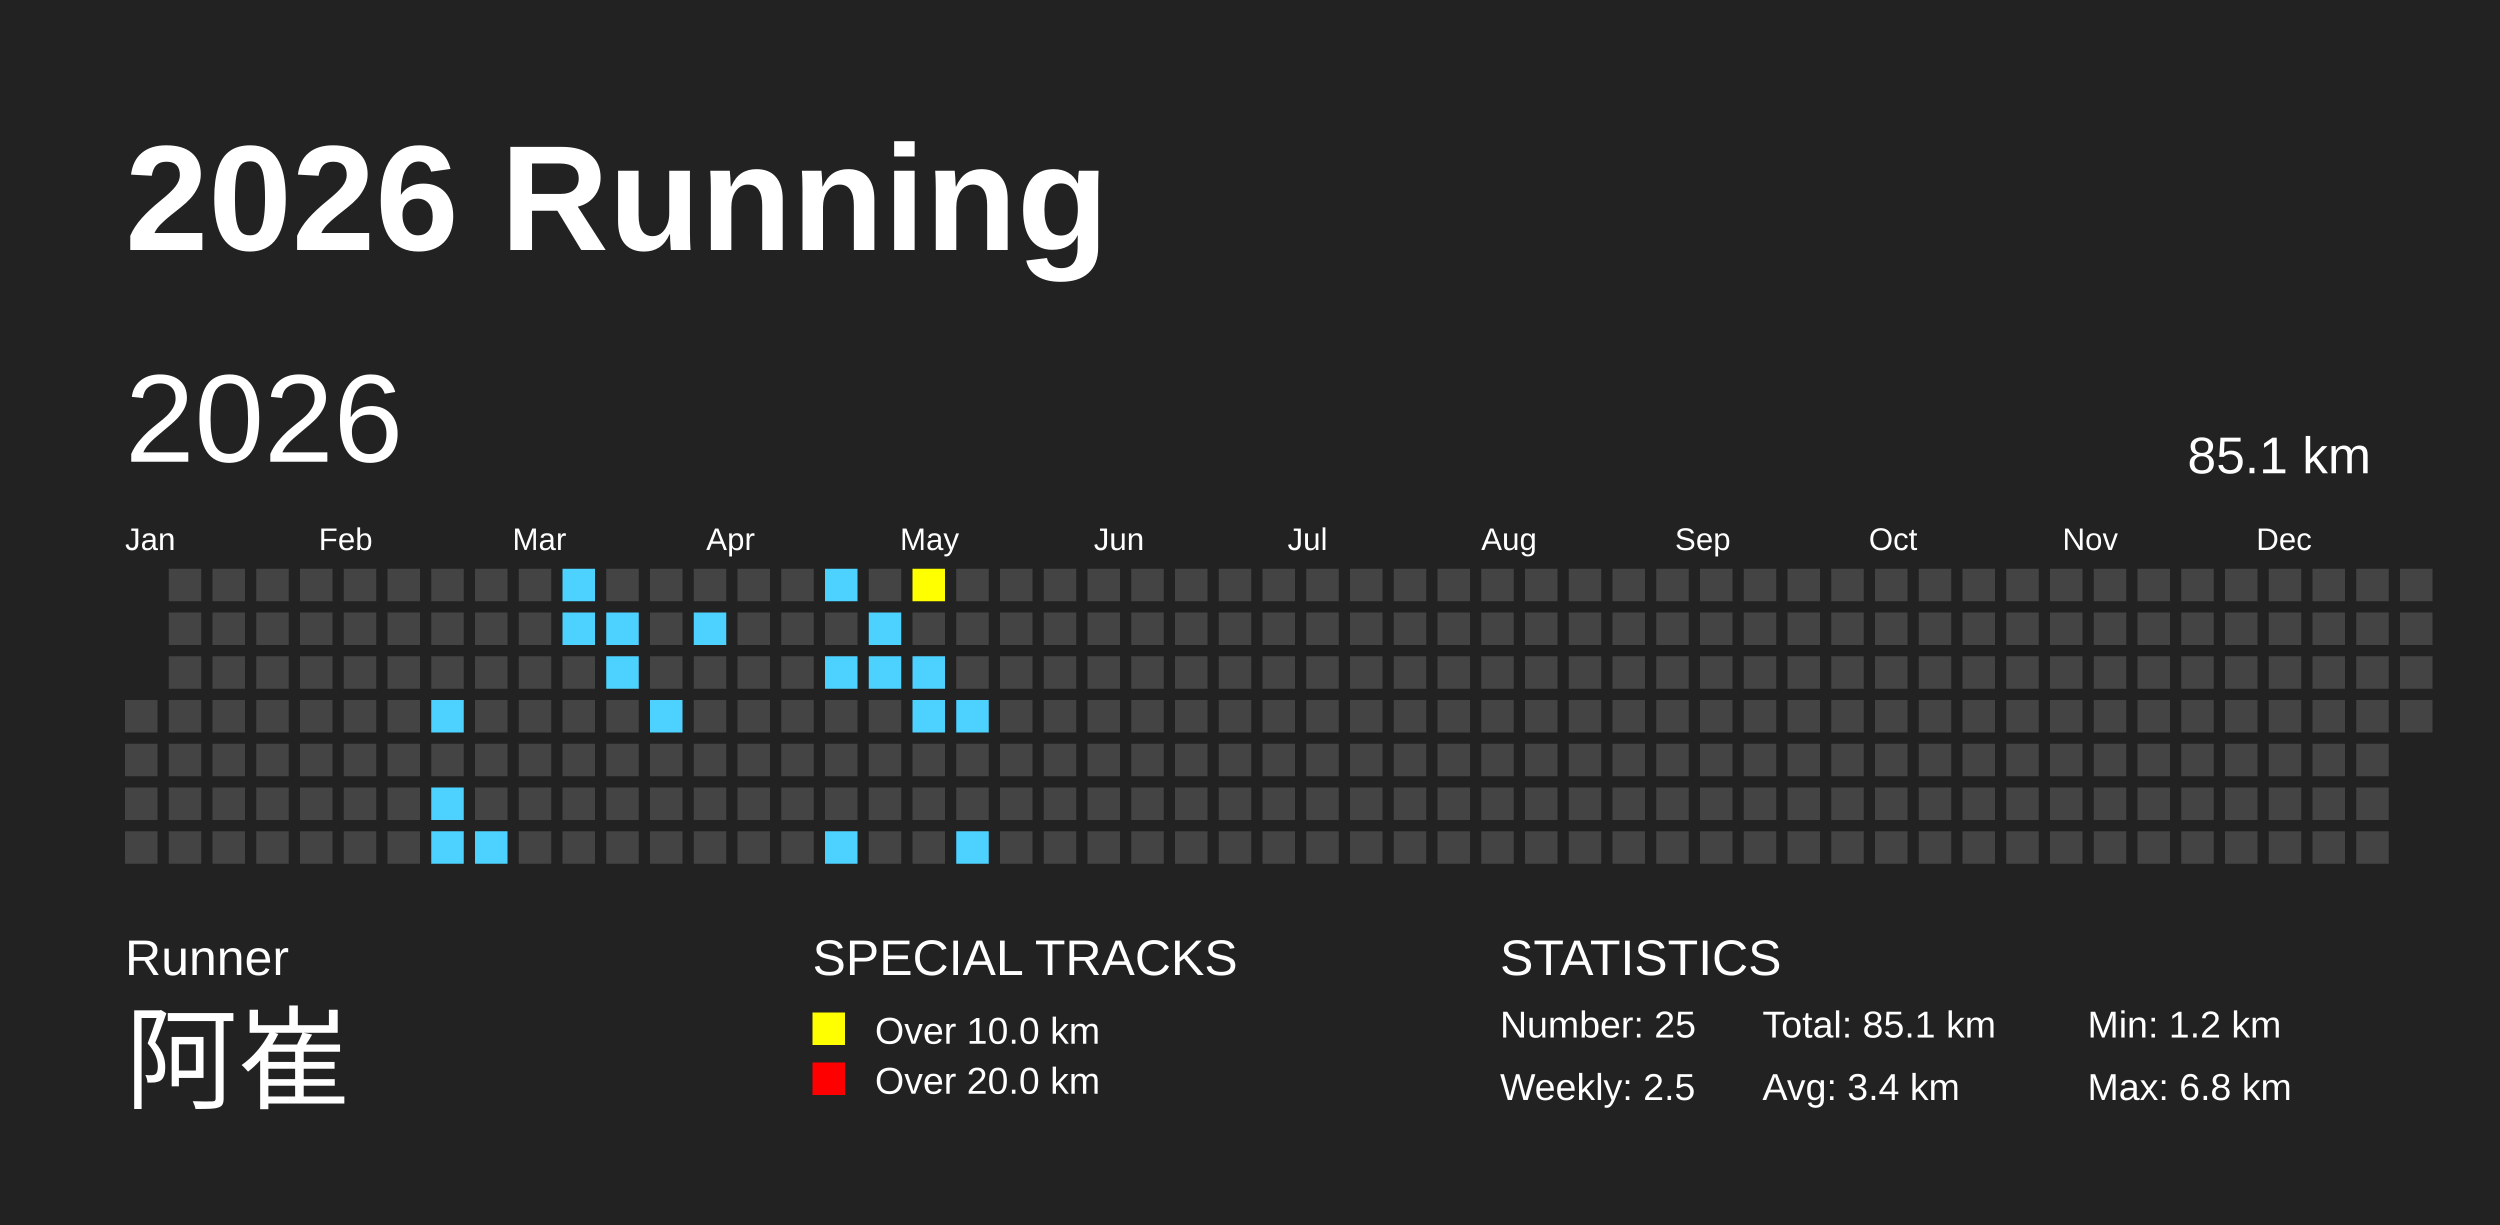
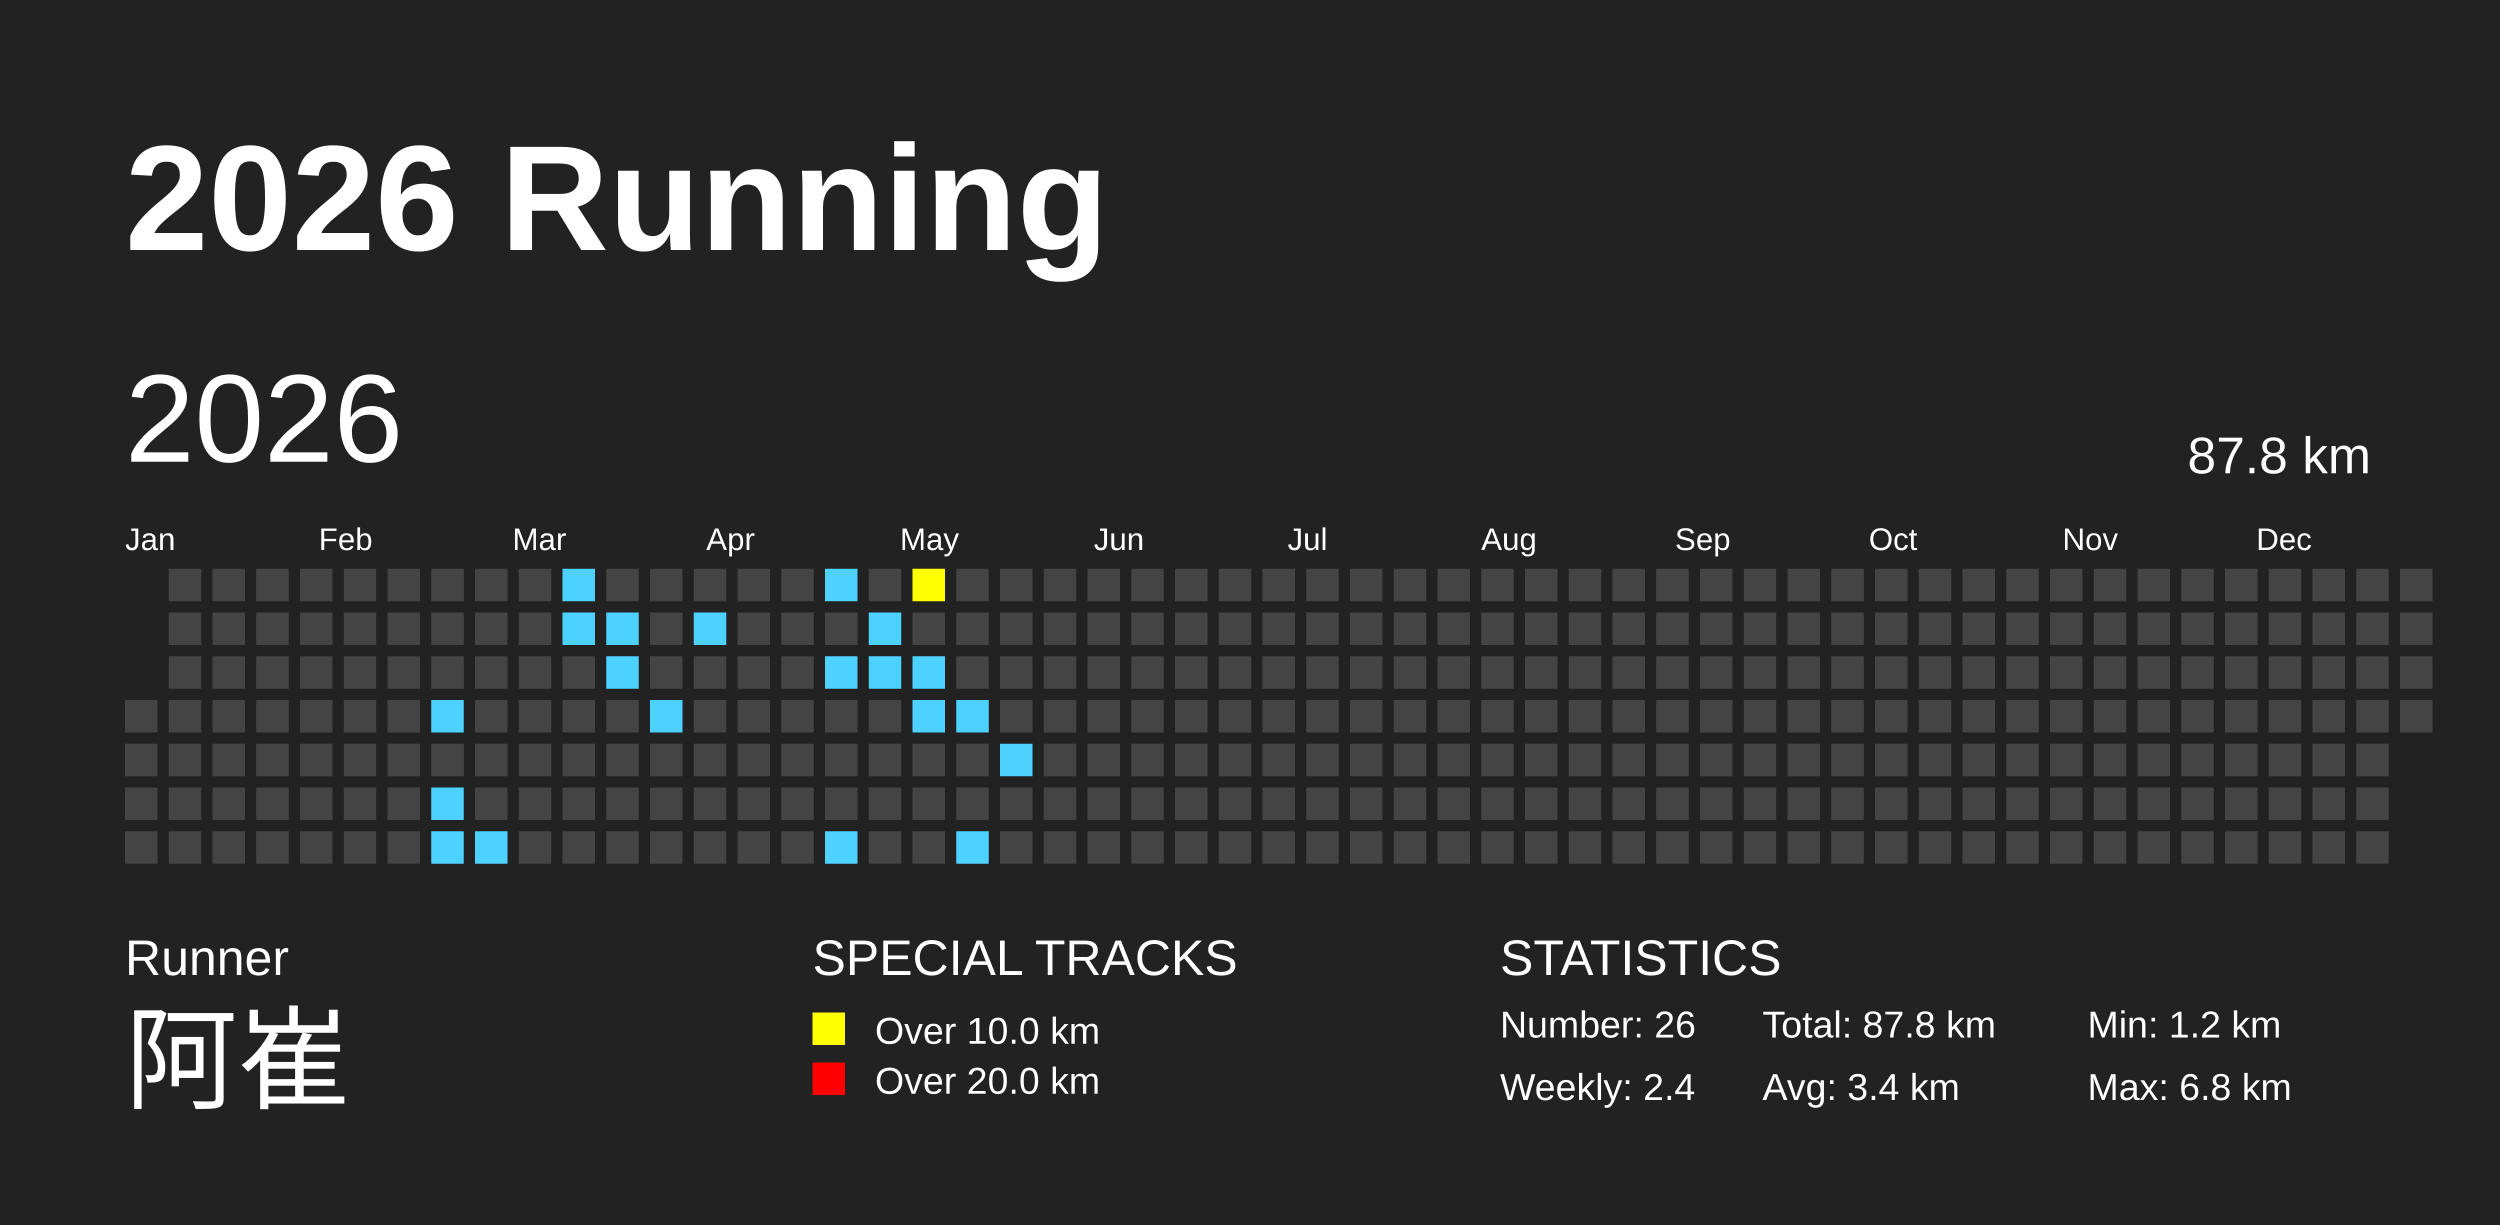
<svg xmlns="http://www.w3.org/2000/svg" baseProfile="full" height="98mm" version="1.1" viewBox="0,0,200,98" width="200mm">
  <defs>
    <pattern height="2" id="indoor-stripe" patternUnits="userSpaceOnUse" width="2">
      <line stroke="white" stroke-opacity="0.45" stroke-width="0.5" x1="0" x2="2" y1="2" y2="0" />
    </pattern>
  </defs>
  <rect fill="#222222" height="98" width="200" x="0" y="0" />
  <text fill="#FFFFFF" style="font-size:12px; font-family:Arial; font-weight:bold;" x="10" y="20">2026 Running</text>
  <text fill="#FFFFFF" style="font-size:4px; font-family:Arial" x="10" y="78">Runner</text>
  <text fill="#FFFFFF" style="font-size:9px; font-family:Arial" x="10" y="88">阿崔</text>
  <text fill="#FFFFFF" style="font-size:4px; font-family:Arial" x="65" y="78">SPECIAL TRACKS</text>
  <rect fill="yellow" height="2.6" width="2.6" x="65" y="81" />
  <text fill="#FFFFFF" style="font-size:3px; font-family:Arial" x="70" y="83.5">Over 10.0 km</text>
  <rect fill="red" height="2.6" width="2.6" x="65" y="85" />
  <text fill="#FFFFFF" style="font-size:3px; font-family:Arial" x="70" y="87.5">Over 20.0 km</text>
  <text fill="#FFFFFF" style="font-size:4px; font-family:Arial" x="120" y="78">STATISTICS</text>
-   <text fill="#FFFFFF" style="font-size:3px; font-family:Arial" x="120" y="83">Number: 25</text>
-   <text fill="#FFFFFF" style="font-size:3px; font-family:Arial" x="120" y="88">Weekly: 2.5</text>
-   <text fill="#FFFFFF" style="font-size:3px; font-family:Arial" x="141" y="83">Total: 85.1 km</text>
+   <text fill="#FFFFFF" style="font-size:3px; font-family:Arial" x="120" y="83">Number: 26</text>
+   <text fill="#FFFFFF" style="font-size:3px; font-family:Arial" x="120" y="88">Weekly: 2.4</text>
+   <text fill="#FFFFFF" style="font-size:3px; font-family:Arial" x="141" y="83">Total: 87.8 km</text>
  <text fill="#FFFFFF" style="font-size:3px; font-family:Arial" x="141" y="88">Avg: 3.4 km</text>
  <text fill="#FFFFFF" style="font-size:3px; font-family:Arial" x="167" y="83">Min: 1.2 km</text>
  <text fill="#FFFFFF" style="font-size:3px; font-family:Arial" x="167" y="88">Max: 6.8 km</text>
  <text dominant-baseline="hanging" fill="#FFFFFF" style="font-size:10.0px; font-family:Arial;" x="10" y="30">2026</text>
-   <text dominant-baseline="hanging" fill="#FFFFFF" style="font-size:4.125px; font-family:Arial;" x="175" y="35">85.1 km</text>
+   <text dominant-baseline="hanging" fill="#FFFFFF" style="font-size:4.125px; font-family:Arial;" x="175" y="35">87.8 km</text>
  <text fill="#FFFFFF" style="font-size:2.5px; font-family:Arial" x="10.0" y="44">Jan</text>
  <text fill="#FFFFFF" style="font-size:2.5px; font-family:Arial" x="25.5" y="44">Feb</text>
  <text fill="#FFFFFF" style="font-size:2.5px; font-family:Arial" x="41.0" y="44">Mar</text>
  <text fill="#FFFFFF" style="font-size:2.5px; font-family:Arial" x="56.5" y="44">Apr</text>
  <text fill="#FFFFFF" style="font-size:2.5px; font-family:Arial" x="72.0" y="44">May</text>
  <text fill="#FFFFFF" style="font-size:2.5px; font-family:Arial" x="87.5" y="44">Jun</text>
  <text fill="#FFFFFF" style="font-size:2.5px; font-family:Arial" x="103.0" y="44">Jul</text>
  <text fill="#FFFFFF" style="font-size:2.5px; font-family:Arial" x="118.5" y="44">Aug</text>
  <text fill="#FFFFFF" style="font-size:2.5px; font-family:Arial" x="134.0" y="44">Sep</text>
  <text fill="#FFFFFF" style="font-size:2.5px; font-family:Arial" x="149.5" y="44">Oct</text>
  <text fill="#FFFFFF" style="font-size:2.5px; font-family:Arial" x="165.0" y="44">Nov</text>
  <text fill="#FFFFFF" style="font-size:2.5px; font-family:Arial" x="180.5" y="44">Dec</text>
  <rect fill="#444444" height="2.6" width="2.6" x="10.0" y="56.0" />
  <rect fill="#444444" height="2.6" width="2.6" x="10.0" y="59.5" />
  <rect fill="#444444" height="2.6" width="2.6" x="10.0" y="63.0" />
  <rect fill="#444444" height="2.6" width="2.6" x="10.0" y="66.5" />
  <rect fill="#444444" height="2.6" width="2.6" x="13.5" y="45.5" />
  <rect fill="#444444" height="2.6" width="2.6" x="13.5" y="49.0" />
  <rect fill="#444444" height="2.6" width="2.6" x="13.5" y="52.5" />
  <rect fill="#444444" height="2.6" width="2.6" x="13.5" y="56.0" />
  <rect fill="#444444" height="2.6" width="2.6" x="13.5" y="59.5" />
  <rect fill="#444444" height="2.6" width="2.6" x="13.5" y="63.0" />
  <rect fill="#444444" height="2.6" width="2.6" x="13.5" y="66.5" />
  <rect fill="#444444" height="2.6" width="2.6" x="17.0" y="45.5" />
  <rect fill="#444444" height="2.6" width="2.6" x="17.0" y="49.0" />
  <rect fill="#444444" height="2.6" width="2.6" x="17.0" y="52.5" />
  <rect fill="#444444" height="2.6" width="2.6" x="17.0" y="56.0" />
  <rect fill="#444444" height="2.6" width="2.6" x="17.0" y="59.5" />
  <rect fill="#444444" height="2.6" width="2.6" x="17.0" y="63.0" />
  <rect fill="#444444" height="2.6" width="2.6" x="17.0" y="66.5" />
  <rect fill="#444444" height="2.6" width="2.6" x="20.5" y="45.5" />
  <rect fill="#444444" height="2.6" width="2.6" x="20.5" y="49.0" />
  <rect fill="#444444" height="2.6" width="2.6" x="20.5" y="52.5" />
  <rect fill="#444444" height="2.6" width="2.6" x="20.5" y="56.0" />
  <rect fill="#444444" height="2.6" width="2.6" x="20.5" y="59.5" />
  <rect fill="#444444" height="2.6" width="2.6" x="20.5" y="63.0" />
  <rect fill="#444444" height="2.6" width="2.6" x="20.5" y="66.5" />
  <rect fill="#444444" height="2.6" width="2.6" x="24.0" y="45.5" />
  <rect fill="#444444" height="2.6" width="2.6" x="24.0" y="49.0" />
  <rect fill="#444444" height="2.6" width="2.6" x="24.0" y="52.5" />
  <rect fill="#444444" height="2.6" width="2.6" x="24.0" y="56.0" />
  <rect fill="#444444" height="2.6" width="2.6" x="24.0" y="59.5" />
  <rect fill="#444444" height="2.6" width="2.6" x="24.0" y="63.0" />
  <rect fill="#444444" height="2.6" width="2.6" x="24.0" y="66.5" />
  <rect fill="#444444" height="2.6" width="2.6" x="27.5" y="45.5" />
  <rect fill="#444444" height="2.6" width="2.6" x="27.5" y="49.0" />
  <rect fill="#444444" height="2.6" width="2.6" x="27.5" y="52.5" />
  <rect fill="#444444" height="2.6" width="2.6" x="27.5" y="56.0" />
  <rect fill="#444444" height="2.6" width="2.6" x="27.5" y="59.5" />
  <rect fill="#444444" height="2.6" width="2.6" x="27.5" y="63.0" />
  <rect fill="#444444" height="2.6" width="2.6" x="27.5" y="66.5" />
  <rect fill="#444444" height="2.6" width="2.6" x="31.0" y="45.5" />
  <rect fill="#444444" height="2.6" width="2.6" x="31.0" y="49.0" />
  <rect fill="#444444" height="2.6" width="2.6" x="31.0" y="52.5" />
  <rect fill="#444444" height="2.6" width="2.6" x="31.0" y="56.0" />
  <rect fill="#444444" height="2.6" width="2.6" x="31.0" y="59.5" />
  <rect fill="#444444" height="2.6" width="2.6" x="31.0" y="63.0" />
  <rect fill="#444444" height="2.6" width="2.6" x="31.0" y="66.5" />
  <rect fill="#444444" height="2.6" width="2.6" x="34.5" y="45.5" />
  <rect fill="#444444" height="2.6" width="2.6" x="34.5" y="49.0" />
  <rect fill="#444444" height="2.6" width="2.6" x="34.5" y="52.5" />
  <rect fill="#4DD2FF" height="2.6" width="2.6" x="34.5" y="56.0" />
  <rect fill="#444444" height="2.6" width="2.6" x="34.5" y="59.5" />
  <rect fill="#4DD2FF" height="2.6" width="2.6" x="34.5" y="63.0" />
  <rect fill="#4DD2FF" height="2.6" width="2.6" x="34.5" y="66.5" />
  <rect fill="#444444" height="2.6" width="2.6" x="38.0" y="45.5" />
  <rect fill="#444444" height="2.6" width="2.6" x="38.0" y="49.0" />
  <rect fill="#444444" height="2.6" width="2.6" x="38.0" y="52.5" />
  <rect fill="#444444" height="2.6" width="2.6" x="38.0" y="56.0" />
  <rect fill="#444444" height="2.6" width="2.6" x="38.0" y="59.5" />
  <rect fill="#444444" height="2.6" width="2.6" x="38.0" y="63.0" />
  <rect fill="#4DD2FF" height="2.6" width="2.6" x="38.0" y="66.5" />
  <rect fill="#444444" height="2.6" width="2.6" x="41.5" y="45.5" />
  <rect fill="#444444" height="2.6" width="2.6" x="41.5" y="49.0" />
  <rect fill="#444444" height="2.6" width="2.6" x="41.5" y="52.5" />
  <rect fill="#444444" height="2.6" width="2.6" x="41.5" y="56.0" />
  <rect fill="#444444" height="2.6" width="2.6" x="41.5" y="59.5" />
  <rect fill="#444444" height="2.6" width="2.6" x="41.5" y="63.0" />
  <rect fill="#444444" height="2.6" width="2.6" x="41.5" y="66.5" />
  <rect fill="#4DD2FF" height="2.6" width="2.6" x="45.0" y="45.5" />
  <rect fill="#4DD2FF" height="2.6" width="2.6" x="45.0" y="49.0" />
  <rect fill="#444444" height="2.6" width="2.6" x="45.0" y="52.5" />
  <rect fill="#444444" height="2.6" width="2.6" x="45.0" y="56.0" />
  <rect fill="#444444" height="2.6" width="2.6" x="45.0" y="59.5" />
  <rect fill="#444444" height="2.6" width="2.6" x="45.0" y="63.0" />
  <rect fill="#444444" height="2.6" width="2.6" x="45.0" y="66.5" />
  <rect fill="#444444" height="2.6" width="2.6" x="48.5" y="45.5" />
  <rect fill="#4DD2FF" height="2.6" width="2.6" x="48.5" y="49.0" />
  <rect fill="#4DD2FF" height="2.6" width="2.6" x="48.5" y="52.5" />
  <rect fill="#444444" height="2.6" width="2.6" x="48.5" y="56.0" />
  <rect fill="#444444" height="2.6" width="2.6" x="48.5" y="59.5" />
  <rect fill="#444444" height="2.6" width="2.6" x="48.5" y="63.0" />
  <rect fill="#444444" height="2.6" width="2.6" x="48.5" y="66.5" />
  <rect fill="#444444" height="2.6" width="2.6" x="52.0" y="45.5" />
  <rect fill="#444444" height="2.6" width="2.6" x="52.0" y="49.0" />
  <rect fill="#444444" height="2.6" width="2.6" x="52.0" y="52.5" />
  <rect fill="#4DD2FF" height="2.6" width="2.6" x="52.0" y="56.0" />
  <rect fill="#444444" height="2.6" width="2.6" x="52.0" y="59.5" />
  <rect fill="#444444" height="2.6" width="2.6" x="52.0" y="63.0" />
  <rect fill="#444444" height="2.6" width="2.6" x="52.0" y="66.5" />
  <rect fill="#444444" height="2.6" width="2.6" x="55.5" y="45.5" />
  <rect fill="#4DD2FF" height="2.6" width="2.6" x="55.5" y="49.0" />
  <rect fill="#444444" height="2.6" width="2.6" x="55.5" y="52.5" />
  <rect fill="#444444" height="2.6" width="2.6" x="55.5" y="56.0" />
  <rect fill="#444444" height="2.6" width="2.6" x="55.5" y="59.5" />
  <rect fill="#444444" height="2.6" width="2.6" x="55.5" y="63.0" />
  <rect fill="#444444" height="2.6" width="2.6" x="55.5" y="66.5" />
  <rect fill="#444444" height="2.6" width="2.6" x="59.0" y="45.5" />
  <rect fill="#444444" height="2.6" width="2.6" x="59.0" y="49.0" />
  <rect fill="#444444" height="2.6" width="2.6" x="59.0" y="52.5" />
  <rect fill="#444444" height="2.6" width="2.6" x="59.0" y="56.0" />
  <rect fill="#444444" height="2.6" width="2.6" x="59.0" y="59.5" />
  <rect fill="#444444" height="2.6" width="2.6" x="59.0" y="63.0" />
  <rect fill="#444444" height="2.6" width="2.6" x="59.0" y="66.5" />
  <rect fill="#444444" height="2.6" width="2.6" x="62.5" y="45.5" />
  <rect fill="#444444" height="2.6" width="2.6" x="62.5" y="49.0" />
  <rect fill="#444444" height="2.6" width="2.6" x="62.5" y="52.5" />
  <rect fill="#444444" height="2.6" width="2.6" x="62.5" y="56.0" />
  <rect fill="#444444" height="2.6" width="2.6" x="62.5" y="59.5" />
  <rect fill="#444444" height="2.6" width="2.6" x="62.5" y="63.0" />
  <rect fill="#444444" height="2.6" width="2.6" x="62.5" y="66.5" />
  <rect fill="#4DD2FF" height="2.6" width="2.6" x="66.0" y="45.5" />
  <rect fill="#444444" height="2.6" width="2.6" x="66.0" y="49.0" />
  <rect fill="#4DD2FF" height="2.6" width="2.6" x="66.0" y="52.5" />
  <rect fill="#444444" height="2.6" width="2.6" x="66.0" y="56.0" />
  <rect fill="#444444" height="2.6" width="2.6" x="66.0" y="59.5" />
  <rect fill="#444444" height="2.6" width="2.6" x="66.0" y="63.0" />
  <rect fill="#4DD2FF" height="2.6" width="2.6" x="66.0" y="66.5" />
  <rect fill="#444444" height="2.6" width="2.6" x="69.5" y="45.5" />
  <rect fill="#4DD2FF" height="2.6" width="2.6" x="69.5" y="49.0" />
  <rect fill="#4DD2FF" height="2.6" width="2.6" x="69.5" y="52.5" />
  <rect fill="#444444" height="2.6" width="2.6" x="69.5" y="56.0" />
  <rect fill="#444444" height="2.6" width="2.6" x="69.5" y="59.5" />
  <rect fill="#444444" height="2.6" width="2.6" x="69.5" y="63.0" />
  <rect fill="#444444" height="2.6" width="2.6" x="69.5" y="66.5" />
  <rect fill="yellow" height="2.6" width="2.6" x="73.0" y="45.5" />
  <rect fill="#444444" height="2.6" width="2.6" x="73.0" y="49.0" />
  <rect fill="#4DD2FF" height="2.6" width="2.6" x="73.0" y="52.5" />
  <rect fill="#4DD2FF" height="2.6" width="2.6" x="73.0" y="56.0" />
  <rect fill="#444444" height="2.6" width="2.6" x="73.0" y="59.5" />
  <rect fill="#444444" height="2.6" width="2.6" x="73.0" y="63.0" />
  <rect fill="#444444" height="2.6" width="2.6" x="73.0" y="66.5" />
  <rect fill="#444444" height="2.6" width="2.6" x="76.5" y="45.5" />
  <rect fill="#444444" height="2.6" width="2.6" x="76.5" y="49.0" />
  <rect fill="#444444" height="2.6" width="2.6" x="76.5" y="52.5" />
  <rect fill="#4DD2FF" height="2.6" width="2.6" x="76.5" y="56.0" />
  <rect fill="#444444" height="2.6" width="2.6" x="76.5" y="59.5" />
  <rect fill="#444444" height="2.6" width="2.6" x="76.5" y="63.0" />
  <rect fill="#4DD2FF" height="2.6" width="2.6" x="76.5" y="66.5" />
  <rect fill="#444444" height="2.6" width="2.6" x="80.0" y="45.5" />
  <rect fill="#444444" height="2.6" width="2.6" x="80.0" y="49.0" />
  <rect fill="#444444" height="2.6" width="2.6" x="80.0" y="52.5" />
  <rect fill="#444444" height="2.6" width="2.6" x="80.0" y="56.0" />
-   <rect fill="#444444" height="2.6" width="2.6" x="80.0" y="59.5" />
+   <rect fill="#4DD2FF" height="2.6" width="2.6" x="80.0" y="59.5" />
  <rect fill="#444444" height="2.6" width="2.6" x="80.0" y="63.0" />
  <rect fill="#444444" height="2.6" width="2.6" x="80.0" y="66.5" />
  <rect fill="#444444" height="2.6" width="2.6" x="83.5" y="45.5" />
  <rect fill="#444444" height="2.6" width="2.6" x="83.5" y="49.0" />
  <rect fill="#444444" height="2.6" width="2.6" x="83.5" y="52.5" />
  <rect fill="#444444" height="2.6" width="2.6" x="83.5" y="56.0" />
  <rect fill="#444444" height="2.6" width="2.6" x="83.5" y="59.5" />
  <rect fill="#444444" height="2.6" width="2.6" x="83.5" y="63.0" />
  <rect fill="#444444" height="2.6" width="2.6" x="83.5" y="66.5" />
  <rect fill="#444444" height="2.6" width="2.6" x="87.0" y="45.5" />
  <rect fill="#444444" height="2.6" width="2.6" x="87.0" y="49.0" />
  <rect fill="#444444" height="2.6" width="2.6" x="87.0" y="52.5" />
  <rect fill="#444444" height="2.6" width="2.6" x="87.0" y="56.0" />
  <rect fill="#444444" height="2.6" width="2.6" x="87.0" y="59.5" />
  <rect fill="#444444" height="2.6" width="2.6" x="87.0" y="63.0" />
  <rect fill="#444444" height="2.6" width="2.6" x="87.0" y="66.5" />
  <rect fill="#444444" height="2.6" width="2.6" x="90.5" y="45.5" />
  <rect fill="#444444" height="2.6" width="2.6" x="90.5" y="49.0" />
  <rect fill="#444444" height="2.6" width="2.6" x="90.5" y="52.5" />
  <rect fill="#444444" height="2.6" width="2.6" x="90.5" y="56.0" />
  <rect fill="#444444" height="2.6" width="2.6" x="90.5" y="59.5" />
  <rect fill="#444444" height="2.6" width="2.6" x="90.5" y="63.0" />
  <rect fill="#444444" height="2.6" width="2.6" x="90.5" y="66.5" />
  <rect fill="#444444" height="2.6" width="2.6" x="94.0" y="45.5" />
  <rect fill="#444444" height="2.6" width="2.6" x="94.0" y="49.0" />
  <rect fill="#444444" height="2.6" width="2.6" x="94.0" y="52.5" />
  <rect fill="#444444" height="2.6" width="2.6" x="94.0" y="56.0" />
  <rect fill="#444444" height="2.6" width="2.6" x="94.0" y="59.5" />
  <rect fill="#444444" height="2.6" width="2.6" x="94.0" y="63.0" />
  <rect fill="#444444" height="2.6" width="2.6" x="94.0" y="66.5" />
  <rect fill="#444444" height="2.6" width="2.6" x="97.5" y="45.5" />
  <rect fill="#444444" height="2.6" width="2.6" x="97.5" y="49.0" />
  <rect fill="#444444" height="2.6" width="2.6" x="97.5" y="52.5" />
  <rect fill="#444444" height="2.6" width="2.6" x="97.5" y="56.0" />
  <rect fill="#444444" height="2.6" width="2.6" x="97.5" y="59.5" />
  <rect fill="#444444" height="2.6" width="2.6" x="97.5" y="63.0" />
  <rect fill="#444444" height="2.6" width="2.6" x="97.5" y="66.5" />
  <rect fill="#444444" height="2.6" width="2.6" x="101.0" y="45.5" />
  <rect fill="#444444" height="2.6" width="2.6" x="101.0" y="49.0" />
  <rect fill="#444444" height="2.6" width="2.6" x="101.0" y="52.5" />
  <rect fill="#444444" height="2.6" width="2.6" x="101.0" y="56.0" />
  <rect fill="#444444" height="2.6" width="2.6" x="101.0" y="59.5" />
  <rect fill="#444444" height="2.6" width="2.6" x="101.0" y="63.0" />
  <rect fill="#444444" height="2.6" width="2.6" x="101.0" y="66.5" />
  <rect fill="#444444" height="2.6" width="2.6" x="104.5" y="45.5" />
  <rect fill="#444444" height="2.6" width="2.6" x="104.5" y="49.0" />
  <rect fill="#444444" height="2.6" width="2.6" x="104.5" y="52.5" />
  <rect fill="#444444" height="2.6" width="2.6" x="104.5" y="56.0" />
  <rect fill="#444444" height="2.6" width="2.6" x="104.5" y="59.5" />
  <rect fill="#444444" height="2.6" width="2.6" x="104.5" y="63.0" />
  <rect fill="#444444" height="2.6" width="2.6" x="104.5" y="66.5" />
  <rect fill="#444444" height="2.6" width="2.6" x="108.0" y="45.5" />
  <rect fill="#444444" height="2.6" width="2.6" x="108.0" y="49.0" />
  <rect fill="#444444" height="2.6" width="2.6" x="108.0" y="52.5" />
  <rect fill="#444444" height="2.6" width="2.6" x="108.0" y="56.0" />
  <rect fill="#444444" height="2.6" width="2.6" x="108.0" y="59.5" />
  <rect fill="#444444" height="2.6" width="2.6" x="108.0" y="63.0" />
  <rect fill="#444444" height="2.6" width="2.6" x="108.0" y="66.5" />
  <rect fill="#444444" height="2.6" width="2.6" x="111.5" y="45.5" />
  <rect fill="#444444" height="2.6" width="2.6" x="111.5" y="49.0" />
  <rect fill="#444444" height="2.6" width="2.6" x="111.5" y="52.5" />
  <rect fill="#444444" height="2.6" width="2.6" x="111.5" y="56.0" />
  <rect fill="#444444" height="2.6" width="2.6" x="111.5" y="59.5" />
  <rect fill="#444444" height="2.6" width="2.6" x="111.5" y="63.0" />
  <rect fill="#444444" height="2.6" width="2.6" x="111.5" y="66.5" />
  <rect fill="#444444" height="2.6" width="2.6" x="115.0" y="45.5" />
  <rect fill="#444444" height="2.6" width="2.6" x="115.0" y="49.0" />
  <rect fill="#444444" height="2.6" width="2.6" x="115.0" y="52.5" />
  <rect fill="#444444" height="2.6" width="2.6" x="115.0" y="56.0" />
  <rect fill="#444444" height="2.6" width="2.6" x="115.0" y="59.5" />
  <rect fill="#444444" height="2.6" width="2.6" x="115.0" y="63.0" />
  <rect fill="#444444" height="2.6" width="2.6" x="115.0" y="66.5" />
  <rect fill="#444444" height="2.6" width="2.6" x="118.5" y="45.5" />
  <rect fill="#444444" height="2.6" width="2.6" x="118.5" y="49.0" />
  <rect fill="#444444" height="2.6" width="2.6" x="118.5" y="52.5" />
  <rect fill="#444444" height="2.6" width="2.6" x="118.5" y="56.0" />
  <rect fill="#444444" height="2.6" width="2.6" x="118.5" y="59.5" />
  <rect fill="#444444" height="2.6" width="2.6" x="118.5" y="63.0" />
  <rect fill="#444444" height="2.6" width="2.6" x="118.5" y="66.5" />
  <rect fill="#444444" height="2.6" width="2.6" x="122.0" y="45.5" />
  <rect fill="#444444" height="2.6" width="2.6" x="122.0" y="49.0" />
  <rect fill="#444444" height="2.6" width="2.6" x="122.0" y="52.5" />
  <rect fill="#444444" height="2.6" width="2.6" x="122.0" y="56.0" />
  <rect fill="#444444" height="2.6" width="2.6" x="122.0" y="59.5" />
  <rect fill="#444444" height="2.6" width="2.6" x="122.0" y="63.0" />
  <rect fill="#444444" height="2.6" width="2.6" x="122.0" y="66.5" />
  <rect fill="#444444" height="2.6" width="2.6" x="125.5" y="45.5" />
  <rect fill="#444444" height="2.6" width="2.6" x="125.5" y="49.0" />
  <rect fill="#444444" height="2.6" width="2.6" x="125.5" y="52.5" />
  <rect fill="#444444" height="2.6" width="2.6" x="125.5" y="56.0" />
  <rect fill="#444444" height="2.6" width="2.6" x="125.5" y="59.5" />
  <rect fill="#444444" height="2.6" width="2.6" x="125.5" y="63.0" />
  <rect fill="#444444" height="2.6" width="2.6" x="125.5" y="66.5" />
  <rect fill="#444444" height="2.6" width="2.6" x="129.0" y="45.5" />
  <rect fill="#444444" height="2.6" width="2.6" x="129.0" y="49.0" />
  <rect fill="#444444" height="2.6" width="2.6" x="129.0" y="52.5" />
  <rect fill="#444444" height="2.6" width="2.6" x="129.0" y="56.0" />
  <rect fill="#444444" height="2.6" width="2.6" x="129.0" y="59.5" />
  <rect fill="#444444" height="2.6" width="2.6" x="129.0" y="63.0" />
  <rect fill="#444444" height="2.6" width="2.6" x="129.0" y="66.5" />
  <rect fill="#444444" height="2.6" width="2.6" x="132.5" y="45.5" />
  <rect fill="#444444" height="2.6" width="2.6" x="132.5" y="49.0" />
  <rect fill="#444444" height="2.6" width="2.6" x="132.5" y="52.5" />
  <rect fill="#444444" height="2.6" width="2.6" x="132.5" y="56.0" />
  <rect fill="#444444" height="2.6" width="2.6" x="132.5" y="59.5" />
  <rect fill="#444444" height="2.6" width="2.6" x="132.5" y="63.0" />
  <rect fill="#444444" height="2.6" width="2.6" x="132.5" y="66.5" />
  <rect fill="#444444" height="2.6" width="2.6" x="136.0" y="45.5" />
  <rect fill="#444444" height="2.6" width="2.6" x="136.0" y="49.0" />
  <rect fill="#444444" height="2.6" width="2.6" x="136.0" y="52.5" />
  <rect fill="#444444" height="2.6" width="2.6" x="136.0" y="56.0" />
  <rect fill="#444444" height="2.6" width="2.6" x="136.0" y="59.5" />
  <rect fill="#444444" height="2.6" width="2.6" x="136.0" y="63.0" />
  <rect fill="#444444" height="2.6" width="2.6" x="136.0" y="66.5" />
  <rect fill="#444444" height="2.6" width="2.6" x="139.5" y="45.5" />
  <rect fill="#444444" height="2.6" width="2.6" x="139.5" y="49.0" />
  <rect fill="#444444" height="2.6" width="2.6" x="139.5" y="52.5" />
  <rect fill="#444444" height="2.6" width="2.6" x="139.5" y="56.0" />
  <rect fill="#444444" height="2.6" width="2.6" x="139.5" y="59.5" />
  <rect fill="#444444" height="2.6" width="2.6" x="139.5" y="63.0" />
  <rect fill="#444444" height="2.6" width="2.6" x="139.5" y="66.5" />
  <rect fill="#444444" height="2.6" width="2.6" x="143.0" y="45.5" />
  <rect fill="#444444" height="2.6" width="2.6" x="143.0" y="49.0" />
  <rect fill="#444444" height="2.6" width="2.6" x="143.0" y="52.5" />
  <rect fill="#444444" height="2.6" width="2.6" x="143.0" y="56.0" />
  <rect fill="#444444" height="2.6" width="2.6" x="143.0" y="59.5" />
  <rect fill="#444444" height="2.6" width="2.6" x="143.0" y="63.0" />
  <rect fill="#444444" height="2.6" width="2.6" x="143.0" y="66.5" />
  <rect fill="#444444" height="2.6" width="2.6" x="146.5" y="45.5" />
  <rect fill="#444444" height="2.6" width="2.6" x="146.5" y="49.0" />
  <rect fill="#444444" height="2.6" width="2.6" x="146.5" y="52.5" />
  <rect fill="#444444" height="2.6" width="2.6" x="146.5" y="56.0" />
  <rect fill="#444444" height="2.6" width="2.6" x="146.5" y="59.5" />
  <rect fill="#444444" height="2.6" width="2.6" x="146.5" y="63.0" />
  <rect fill="#444444" height="2.6" width="2.6" x="146.5" y="66.5" />
  <rect fill="#444444" height="2.6" width="2.6" x="150.0" y="45.5" />
  <rect fill="#444444" height="2.6" width="2.6" x="150.0" y="49.0" />
  <rect fill="#444444" height="2.6" width="2.6" x="150.0" y="52.5" />
  <rect fill="#444444" height="2.6" width="2.6" x="150.0" y="56.0" />
  <rect fill="#444444" height="2.6" width="2.6" x="150.0" y="59.5" />
  <rect fill="#444444" height="2.6" width="2.6" x="150.0" y="63.0" />
  <rect fill="#444444" height="2.6" width="2.6" x="150.0" y="66.5" />
  <rect fill="#444444" height="2.6" width="2.6" x="153.5" y="45.5" />
  <rect fill="#444444" height="2.6" width="2.6" x="153.5" y="49.0" />
  <rect fill="#444444" height="2.6" width="2.6" x="153.5" y="52.5" />
  <rect fill="#444444" height="2.6" width="2.6" x="153.5" y="56.0" />
  <rect fill="#444444" height="2.6" width="2.6" x="153.5" y="59.5" />
  <rect fill="#444444" height="2.6" width="2.6" x="153.5" y="63.0" />
  <rect fill="#444444" height="2.6" width="2.6" x="153.5" y="66.5" />
  <rect fill="#444444" height="2.6" width="2.6" x="157.0" y="45.5" />
  <rect fill="#444444" height="2.6" width="2.6" x="157.0" y="49.0" />
  <rect fill="#444444" height="2.6" width="2.6" x="157.0" y="52.5" />
  <rect fill="#444444" height="2.6" width="2.6" x="157.0" y="56.0" />
  <rect fill="#444444" height="2.6" width="2.6" x="157.0" y="59.5" />
  <rect fill="#444444" height="2.6" width="2.6" x="157.0" y="63.0" />
  <rect fill="#444444" height="2.6" width="2.6" x="157.0" y="66.5" />
  <rect fill="#444444" height="2.6" width="2.6" x="160.5" y="45.5" />
  <rect fill="#444444" height="2.6" width="2.6" x="160.5" y="49.0" />
  <rect fill="#444444" height="2.6" width="2.6" x="160.5" y="52.5" />
  <rect fill="#444444" height="2.6" width="2.6" x="160.5" y="56.0" />
  <rect fill="#444444" height="2.6" width="2.6" x="160.5" y="59.5" />
  <rect fill="#444444" height="2.6" width="2.6" x="160.5" y="63.0" />
  <rect fill="#444444" height="2.6" width="2.6" x="160.5" y="66.5" />
  <rect fill="#444444" height="2.6" width="2.6" x="164.0" y="45.5" />
  <rect fill="#444444" height="2.6" width="2.6" x="164.0" y="49.0" />
  <rect fill="#444444" height="2.6" width="2.6" x="164.0" y="52.5" />
  <rect fill="#444444" height="2.6" width="2.6" x="164.0" y="56.0" />
  <rect fill="#444444" height="2.6" width="2.6" x="164.0" y="59.5" />
  <rect fill="#444444" height="2.6" width="2.6" x="164.0" y="63.0" />
  <rect fill="#444444" height="2.6" width="2.6" x="164.0" y="66.5" />
  <rect fill="#444444" height="2.6" width="2.6" x="167.5" y="45.5" />
  <rect fill="#444444" height="2.6" width="2.6" x="167.5" y="49.0" />
  <rect fill="#444444" height="2.6" width="2.6" x="167.5" y="52.5" />
  <rect fill="#444444" height="2.6" width="2.6" x="167.5" y="56.0" />
  <rect fill="#444444" height="2.6" width="2.6" x="167.5" y="59.5" />
  <rect fill="#444444" height="2.6" width="2.6" x="167.5" y="63.0" />
  <rect fill="#444444" height="2.6" width="2.6" x="167.5" y="66.5" />
  <rect fill="#444444" height="2.6" width="2.6" x="171.0" y="45.5" />
  <rect fill="#444444" height="2.6" width="2.6" x="171.0" y="49.0" />
  <rect fill="#444444" height="2.6" width="2.6" x="171.0" y="52.5" />
  <rect fill="#444444" height="2.6" width="2.6" x="171.0" y="56.0" />
  <rect fill="#444444" height="2.6" width="2.6" x="171.0" y="59.5" />
  <rect fill="#444444" height="2.6" width="2.6" x="171.0" y="63.0" />
  <rect fill="#444444" height="2.6" width="2.6" x="171.0" y="66.5" />
  <rect fill="#444444" height="2.6" width="2.6" x="174.5" y="45.5" />
  <rect fill="#444444" height="2.6" width="2.6" x="174.5" y="49.0" />
  <rect fill="#444444" height="2.6" width="2.6" x="174.5" y="52.5" />
  <rect fill="#444444" height="2.6" width="2.6" x="174.5" y="56.0" />
  <rect fill="#444444" height="2.6" width="2.6" x="174.5" y="59.5" />
  <rect fill="#444444" height="2.6" width="2.6" x="174.5" y="63.0" />
  <rect fill="#444444" height="2.6" width="2.6" x="174.5" y="66.5" />
  <rect fill="#444444" height="2.6" width="2.6" x="178.0" y="45.5" />
  <rect fill="#444444" height="2.6" width="2.6" x="178.0" y="49.0" />
  <rect fill="#444444" height="2.6" width="2.6" x="178.0" y="52.5" />
  <rect fill="#444444" height="2.6" width="2.6" x="178.0" y="56.0" />
  <rect fill="#444444" height="2.6" width="2.6" x="178.0" y="59.5" />
  <rect fill="#444444" height="2.6" width="2.6" x="178.0" y="63.0" />
  <rect fill="#444444" height="2.6" width="2.6" x="178.0" y="66.5" />
  <rect fill="#444444" height="2.6" width="2.6" x="181.5" y="45.5" />
  <rect fill="#444444" height="2.6" width="2.6" x="181.5" y="49.0" />
  <rect fill="#444444" height="2.6" width="2.6" x="181.5" y="52.5" />
  <rect fill="#444444" height="2.6" width="2.6" x="181.5" y="56.0" />
  <rect fill="#444444" height="2.6" width="2.6" x="181.5" y="59.5" />
  <rect fill="#444444" height="2.6" width="2.6" x="181.5" y="63.0" />
  <rect fill="#444444" height="2.6" width="2.6" x="181.5" y="66.5" />
  <rect fill="#444444" height="2.6" width="2.6" x="185.0" y="45.5" />
  <rect fill="#444444" height="2.6" width="2.6" x="185.0" y="49.0" />
  <rect fill="#444444" height="2.6" width="2.6" x="185.0" y="52.5" />
  <rect fill="#444444" height="2.6" width="2.6" x="185.0" y="56.0" />
  <rect fill="#444444" height="2.6" width="2.6" x="185.0" y="59.5" />
  <rect fill="#444444" height="2.6" width="2.6" x="185.0" y="63.0" />
  <rect fill="#444444" height="2.6" width="2.6" x="185.0" y="66.5" />
  <rect fill="#444444" height="2.6" width="2.6" x="188.5" y="45.5" />
  <rect fill="#444444" height="2.6" width="2.6" x="188.5" y="49.0" />
  <rect fill="#444444" height="2.6" width="2.6" x="188.5" y="52.5" />
  <rect fill="#444444" height="2.6" width="2.6" x="188.5" y="56.0" />
  <rect fill="#444444" height="2.6" width="2.6" x="188.5" y="59.5" />
  <rect fill="#444444" height="2.6" width="2.6" x="188.5" y="63.0" />
  <rect fill="#444444" height="2.6" width="2.6" x="188.5" y="66.5" />
  <rect fill="#444444" height="2.6" width="2.6" x="192.0" y="45.5" />
  <rect fill="#444444" height="2.6" width="2.6" x="192.0" y="49.0" />
  <rect fill="#444444" height="2.6" width="2.6" x="192.0" y="52.5" />
  <rect fill="#444444" height="2.6" width="2.6" x="192.0" y="56.0" />
</svg>
